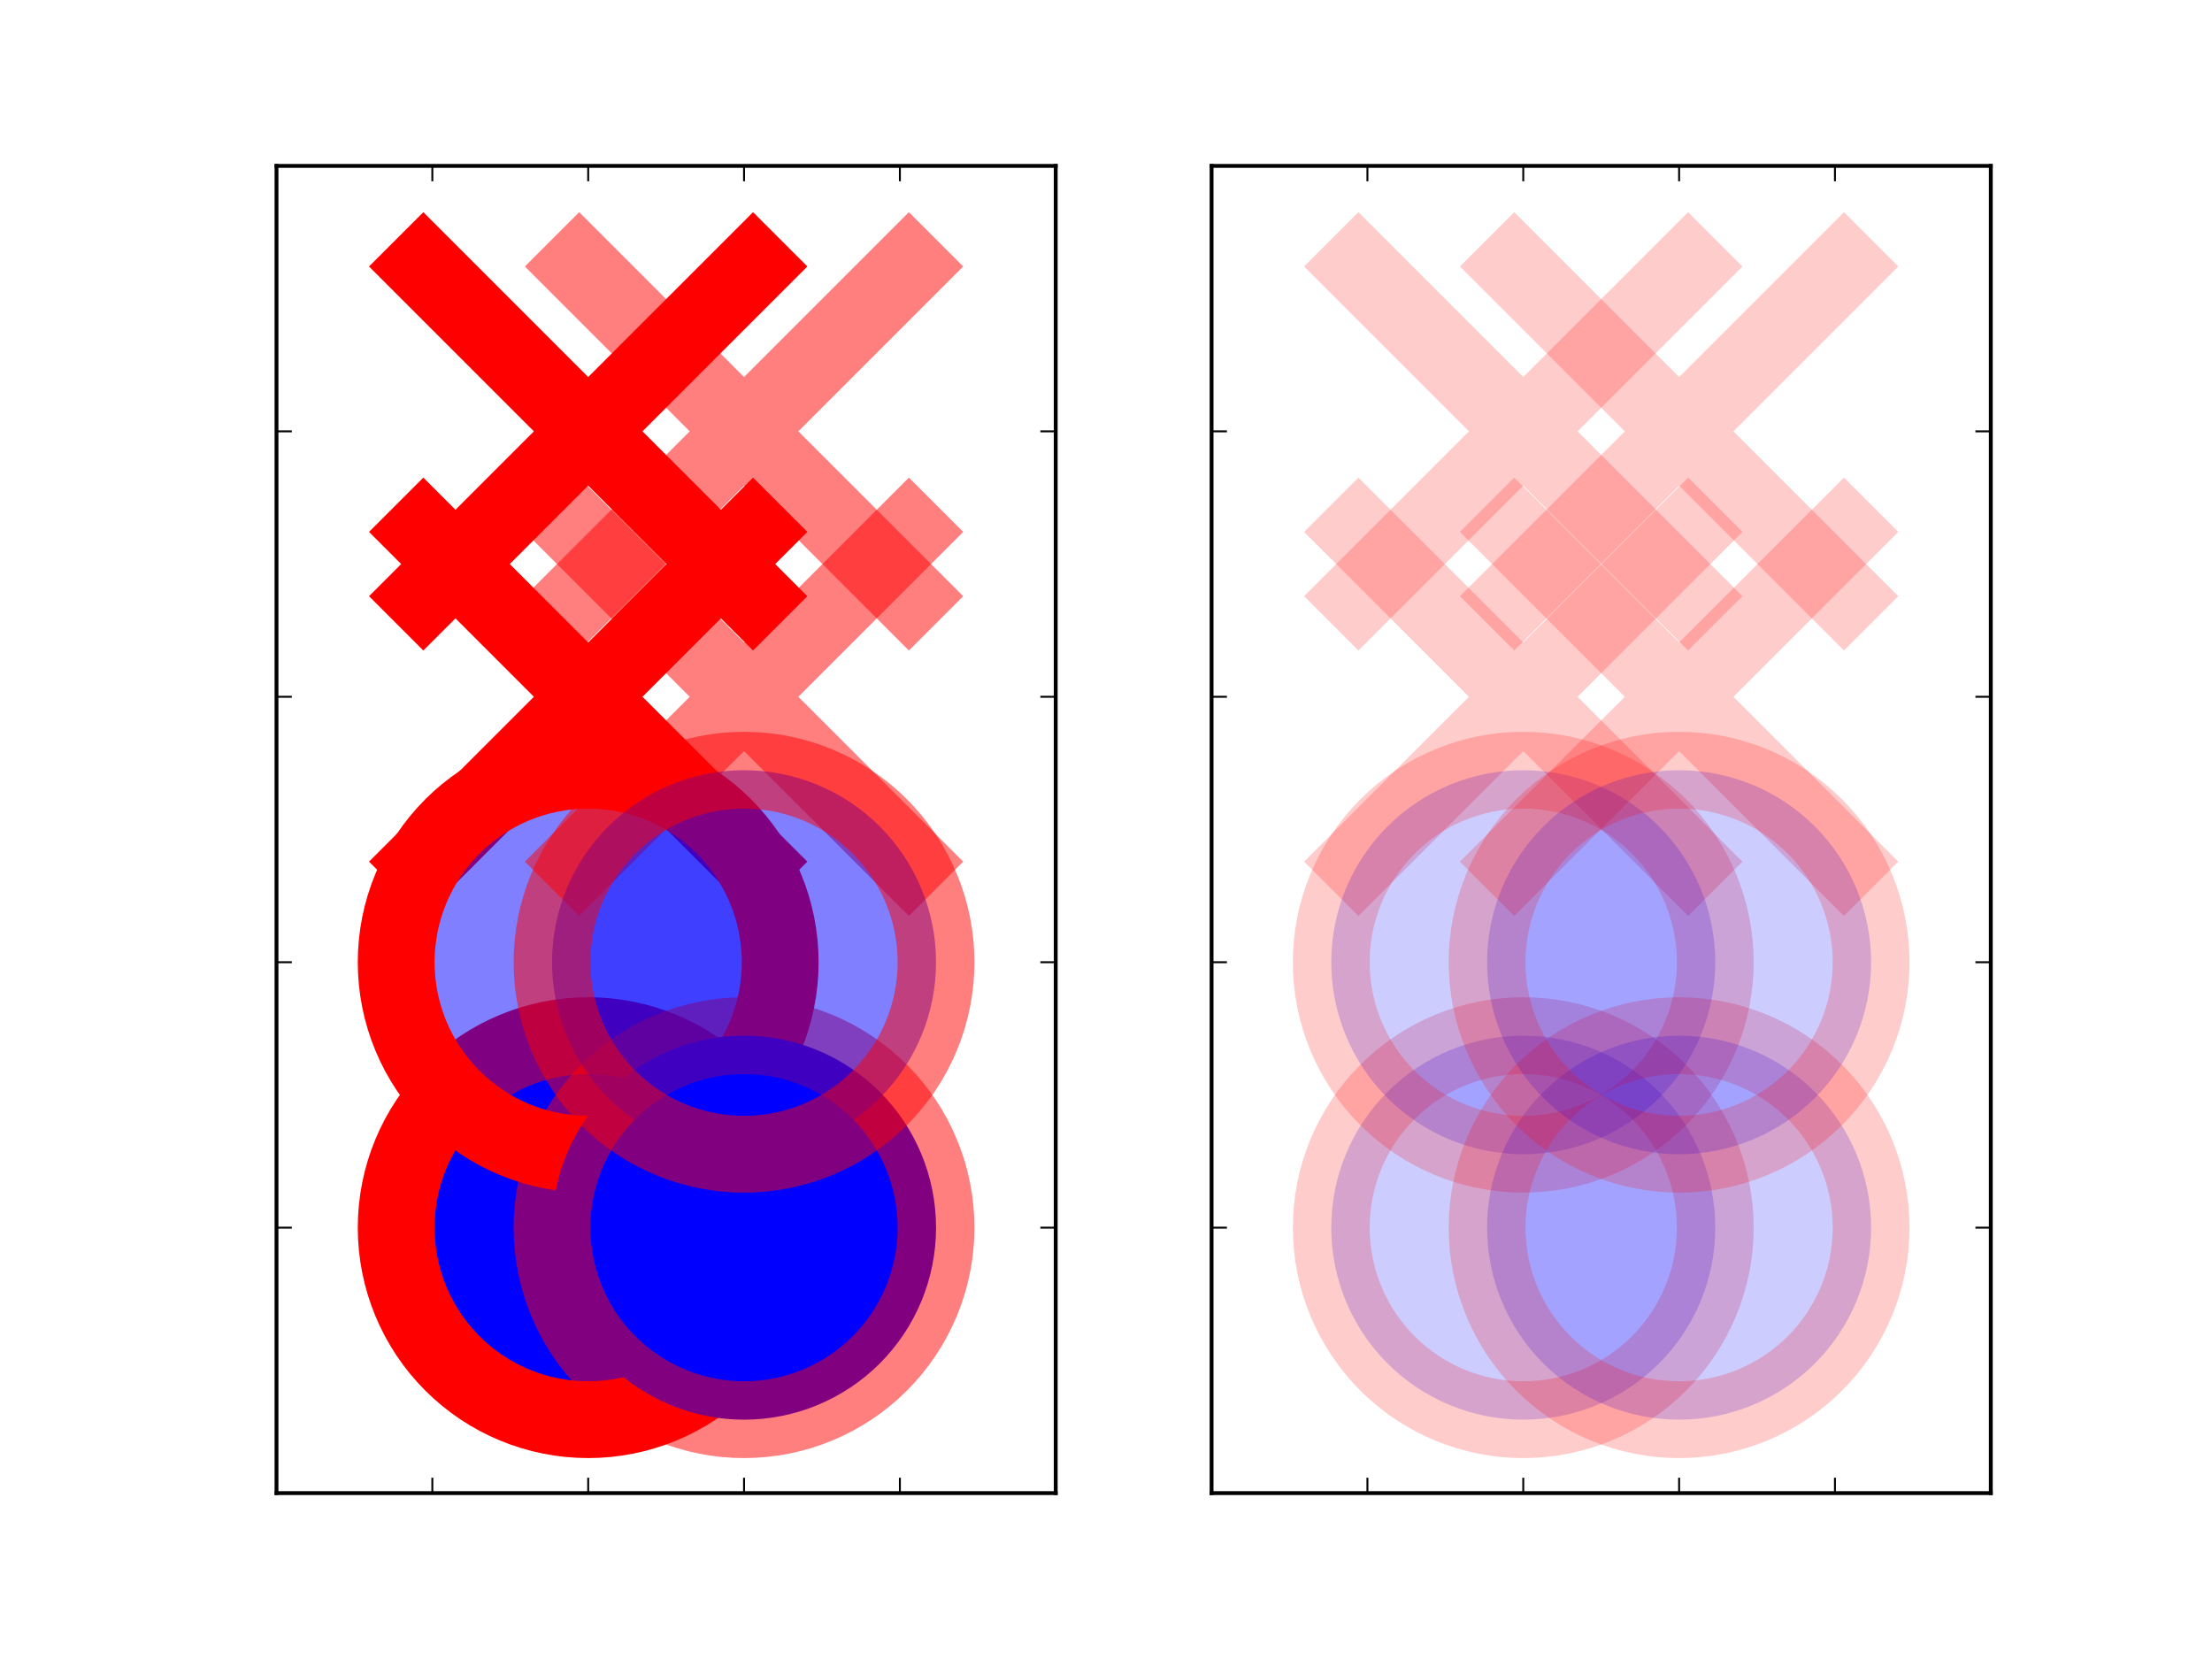
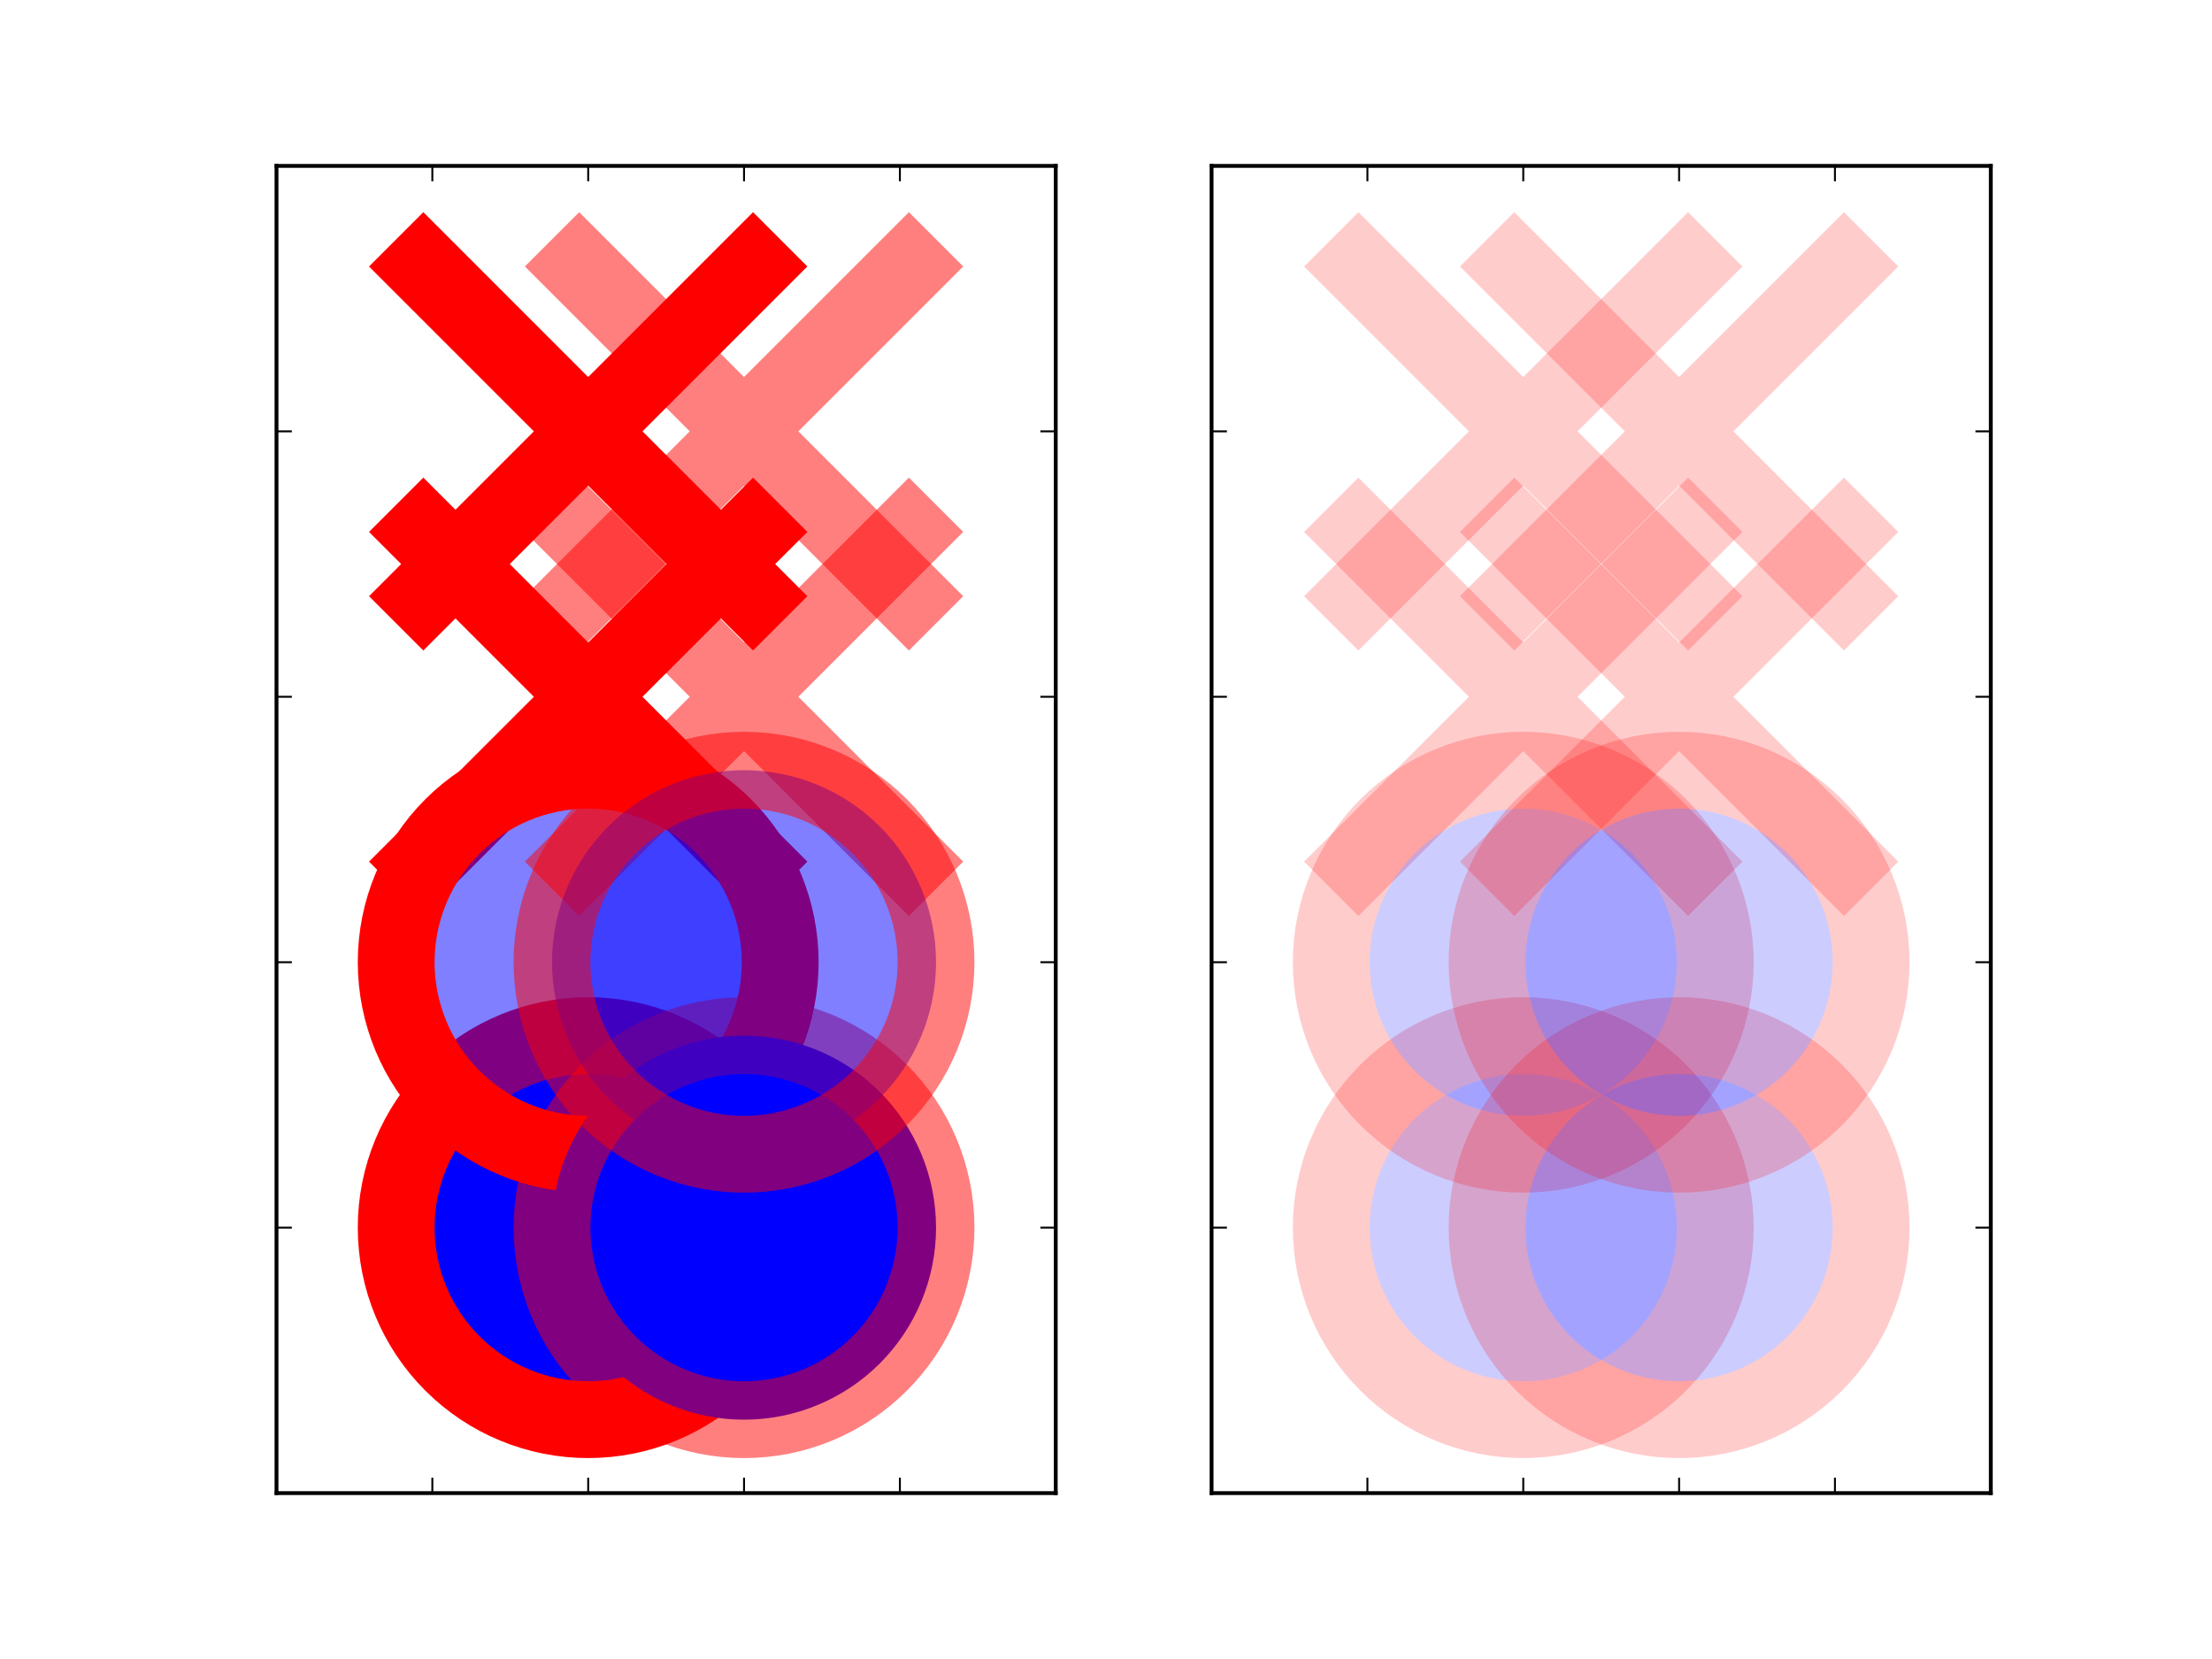
<svg xmlns="http://www.w3.org/2000/svg" xmlns:xlink="http://www.w3.org/1999/xlink" height="432pt" version="1.1" viewBox="0 0 576 432" width="576pt">
  <defs>
    <style type="text/css">
*{stroke-linecap:butt;stroke-linejoin:round;}
  </style>
  </defs>
  <g id="figure_1">
    <g id="patch_1">
      <path d="M 0 432  L 576 432  L 576 0  L 0 0  z " style="fill:#ffffff;" />
    </g>
    <g id="axes_1">
      <g id="patch_2">
        <path d="M 72 388.8  L 274.909 388.8  L 274.909 43.2  L 72 43.2  z " style="fill:#ffffff;" />
      </g>
      <g id="line2d_1">
        <defs>
-           <path d="M 0 50  C 13.26 50 25.979 44.732 35.355 35.355  C 44.732 25.979 50 13.26 50 0  C 50 -13.26 44.732 -25.979 35.355 -35.355  C 25.979 -44.732 13.26 -50 0 -50  C -13.26 -50 -25.979 -44.732 -35.355 -35.355  C -44.732 -25.979 -50 -13.26 -50 0  C -50 13.26 -44.732 25.979 -35.355 35.355  C -25.979 44.732 -13.26 50 0 50  z " id="m7cbc11aa1d" style="stroke:#ff0000;stroke-width:20;" />
-         </defs>
-         <g clip-path="url(#p0b51b03837)">
-           <use style="fill:#0000ff;stroke:#ff0000;stroke-width:20;" x="153.164" xlink:href="#m7cbc11aa1d" y="319.68" />
+           <path d="M 0 50  C 13.26 50 25.979 44.732 35.355 35.355  C 44.732 25.979 50 13.26 50 0  C 50 -13.26 44.732 -25.979 35.355 -35.355  C 25.979 -44.732 13.26 -50 0 -50  C -13.26 -50 -25.979 -44.732 -35.355 -35.355  C -44.732 -25.979 -50 -13.26 -50 0  C -50 13.26 -44.732 25.979 -35.355 35.355  C -25.979 44.732 -13.26 50 0 50  z " id="mb0fa3631e8" style="stroke:#ff0000;stroke-width:20;" />
+         </defs>
+         <g clip-path="url(#p35d9bb63fe)">
+           <use style="fill:#0000ff;stroke:#ff0000;stroke-width:20;" x="153.164" xlink:href="#mb0fa3631e8" y="319.68" />
        </g>
      </g>
      <g id="line2d_2">
        <defs>
-           <path d="M -50 50  L 50 -50  M -50 -50  L 50 50  " id="m2bb53bbd7a" style="stroke:#ff0000;stroke-width:20;" />
-         </defs>
-         <g clip-path="url(#p0b51b03837)">
-           <use style="fill:#008000;stroke:#ff0000;stroke-width:20;" x="153.164" xlink:href="#m2bb53bbd7a" y="181.44" />
+           <path d="M -50 50  L 50 -50  M -50 -50  L 50 50  " id="m5255e8aef7" style="stroke:#ff0000;stroke-width:20;" />
+         </defs>
+         <g clip-path="url(#p35d9bb63fe)">
+           <use style="fill:#008000;stroke:#ff0000;stroke-width:20;" x="153.164" xlink:href="#m5255e8aef7" y="181.44" />
        </g>
      </g>
      <g id="line2d_3">
        <defs>
-           <path d="M 0 50  C 13.26 50 25.979 44.732 35.355 35.355  C 44.732 25.979 50 13.26 50 0  C 50 -13.26 44.732 -25.979 35.355 -35.355  C 25.979 -44.732 13.26 -50 0 -50  C -13.26 -50 -25.979 -44.732 -35.355 -35.355  C -44.732 -25.979 -50 -13.26 -50 0  C -50 13.26 -44.732 25.979 -35.355 35.355  C -25.979 44.732 -13.26 50 0 50  z " id="m774356cf9a" style="stroke:#ff0000;stroke-width:20;" />
-         </defs>
-         <g clip-path="url(#p0b51b03837)">
-           <use style="fill:#0000ff;fill-opacity:0.5;stroke:#ff0000;stroke-width:20;" x="153.164" xlink:href="#m774356cf9a" y="250.56" />
+           <path d="M 0 50  C 13.26 50 25.979 44.732 35.355 35.355  C 44.732 25.979 50 13.26 50 0  C 50 -13.26 44.732 -25.979 35.355 -35.355  C 25.979 -44.732 13.26 -50 0 -50  C -13.26 -50 -25.979 -44.732 -35.355 -35.355  C -44.732 -25.979 -50 -13.26 -50 0  C -50 13.26 -44.732 25.979 -35.355 35.355  C -25.979 44.732 -13.26 50 0 50  z " id="me1f47d7cf6" style="stroke:#ff0000;stroke-width:20;" />
+         </defs>
+         <g clip-path="url(#p35d9bb63fe)">
+           <use style="fill:#0000ff;fill-opacity:0.5;stroke:#ff0000;stroke-width:20;" x="153.164" xlink:href="#me1f47d7cf6" y="250.56" />
        </g>
      </g>
      <g id="line2d_4">
        <defs>
-           <path d="M -50 50  L 50 -50  M -50 -50  L 50 50  " id="m081d77a145" style="stroke:#ff0000;stroke-width:20;" />
-         </defs>
-         <g clip-path="url(#p0b51b03837)">
-           <use style="fill:#00bfbf;stroke:#ff0000;stroke-width:20;" x="153.164" xlink:href="#m081d77a145" y="112.32" />
+           <path d="M -50 50  L 50 -50  M -50 -50  L 50 50  " id="m15e5501d3a" style="stroke:#ff0000;stroke-width:20;" />
+         </defs>
+         <g clip-path="url(#p35d9bb63fe)">
+           <use style="fill:#00bfbf;stroke:#ff0000;stroke-width:20;" x="153.164" xlink:href="#m15e5501d3a" y="112.32" />
        </g>
      </g>
      <g id="line2d_5">
        <defs>
-           <path d="M 0 50  C 13.26 50 25.979 44.732 35.355 35.355  C 44.732 25.979 50 13.26 50 0  C 50 -13.26 44.732 -25.979 35.355 -35.355  C 25.979 -44.732 13.26 -50 0 -50  C -13.26 -50 -25.979 -44.732 -35.355 -35.355  C -44.732 -25.979 -50 -13.26 -50 0  C -50 13.26 -44.732 25.979 -35.355 35.355  C -25.979 44.732 -13.26 50 0 50  z " id="mf98d41f430" style="stroke:#ff0000;stroke-opacity:0.5;stroke-width:20;" />
-         </defs>
-         <g clip-path="url(#p0b51b03837)">
-           <use style="fill:#0000ff;stroke:#ff0000;stroke-opacity:0.5;stroke-width:20;" x="193.745" xlink:href="#mf98d41f430" y="319.68" />
+           <path d="M 0 50  C 13.26 50 25.979 44.732 35.355 35.355  C 44.732 25.979 50 13.26 50 0  C 50 -13.26 44.732 -25.979 35.355 -35.355  C 25.979 -44.732 13.26 -50 0 -50  C -13.26 -50 -25.979 -44.732 -35.355 -35.355  C -44.732 -25.979 -50 -13.26 -50 0  C -50 13.26 -44.732 25.979 -35.355 35.355  C -25.979 44.732 -13.26 50 0 50  z " id="md637c91b3e" style="stroke:#ff0000;stroke-opacity:0.5;stroke-width:20;" />
+         </defs>
+         <g clip-path="url(#p35d9bb63fe)">
+           <use style="fill:#0000ff;stroke:#ff0000;stroke-opacity:0.5;stroke-width:20;" x="193.745" xlink:href="#md637c91b3e" y="319.68" />
        </g>
      </g>
      <g id="line2d_6">
        <defs>
-           <path d="M -50 50  L 50 -50  M -50 -50  L 50 50  " id="m1d398718ef" style="stroke:#ff0000;stroke-opacity:0.5;stroke-width:20;" />
-         </defs>
-         <g clip-path="url(#p0b51b03837)">
-           <use style="fill:#bfbf00;stroke:#ff0000;stroke-opacity:0.5;stroke-width:20;" x="193.745" xlink:href="#m1d398718ef" y="181.44" />
+           <path d="M -50 50  L 50 -50  M -50 -50  L 50 50  " id="m4da6bdd7bd" style="stroke:#ff0000;stroke-opacity:0.5;stroke-width:20;" />
+         </defs>
+         <g clip-path="url(#p35d9bb63fe)">
+           <use style="fill:#bfbf00;stroke:#ff0000;stroke-opacity:0.5;stroke-width:20;" x="193.745" xlink:href="#m4da6bdd7bd" y="181.44" />
        </g>
      </g>
      <g id="line2d_7">
        <defs>
-           <path d="M 0 50  C 13.26 50 25.979 44.732 35.355 35.355  C 44.732 25.979 50 13.26 50 0  C 50 -13.26 44.732 -25.979 35.355 -35.355  C 25.979 -44.732 13.26 -50 0 -50  C -13.26 -50 -25.979 -44.732 -35.355 -35.355  C -44.732 -25.979 -50 -13.26 -50 0  C -50 13.26 -44.732 25.979 -35.355 35.355  C -25.979 44.732 -13.26 50 0 50  z " id="m1b96511c70" style="stroke:#ff0000;stroke-opacity:0.5;stroke-width:20;" />
-         </defs>
-         <g clip-path="url(#p0b51b03837)">
-           <use style="fill:#0000ff;fill-opacity:0.5;stroke:#ff0000;stroke-opacity:0.5;stroke-width:20;" x="193.745" xlink:href="#m1b96511c70" y="250.56" />
+           <path d="M 0 50  C 13.26 50 25.979 44.732 35.355 35.355  C 44.732 25.979 50 13.26 50 0  C 50 -13.26 44.732 -25.979 35.355 -35.355  C 25.979 -44.732 13.26 -50 0 -50  C -13.26 -50 -25.979 -44.732 -35.355 -35.355  C -44.732 -25.979 -50 -13.26 -50 0  C -50 13.26 -44.732 25.979 -35.355 35.355  C -25.979 44.732 -13.26 50 0 50  z " id="mc360218c81" style="stroke:#ff0000;stroke-opacity:0.5;stroke-width:20;" />
+         </defs>
+         <g clip-path="url(#p35d9bb63fe)">
+           <use style="fill:#0000ff;fill-opacity:0.5;stroke:#ff0000;stroke-opacity:0.5;stroke-width:20;" x="193.745" xlink:href="#mc360218c81" y="250.56" />
        </g>
      </g>
      <g id="line2d_8">
        <defs>
-           <path d="M -50 50  L 50 -50  M -50 -50  L 50 50  " id="m4fe50dc6c8" style="stroke:#ff0000;stroke-opacity:0.5;stroke-width:20;" />
-         </defs>
-         <g clip-path="url(#p0b51b03837)">
-           <use style="fill:#0000ff;stroke:#ff0000;stroke-opacity:0.5;stroke-width:20;" x="193.745" xlink:href="#m4fe50dc6c8" y="112.32" />
+           <path d="M -50 50  L 50 -50  M -50 -50  L 50 50  " id="m06dcee4ca2" style="stroke:#ff0000;stroke-opacity:0.5;stroke-width:20;" />
+         </defs>
+         <g clip-path="url(#p35d9bb63fe)">
+           <use style="fill:#0000ff;stroke:#ff0000;stroke-opacity:0.5;stroke-width:20;" x="193.745" xlink:href="#m06dcee4ca2" y="112.32" />
        </g>
      </g>
      <g id="patch_3">
        <path d="M 72 388.8  L 72 43.2  " style="fill:none;stroke:#000000;stroke-linecap:square;stroke-linejoin:miter;" />
      </g>
      <g id="patch_4">
        <path d="M 274.909 388.8  L 274.909 43.2  " style="fill:none;stroke:#000000;stroke-linecap:square;stroke-linejoin:miter;" />
      </g>
      <g id="patch_5">
        <path d="M 72 388.8  L 274.909 388.8  " style="fill:none;stroke:#000000;stroke-linecap:square;stroke-linejoin:miter;" />
      </g>
      <g id="patch_6">
        <path d="M 72 43.2  L 274.909 43.2  " style="fill:none;stroke:#000000;stroke-linecap:square;stroke-linejoin:miter;" />
      </g>
      <g id="matplotlib.axis_1">
        <g id="xtick_1">
          <g id="line2d_9">
            <defs>
-               <path d="M 0 0  L 0 -4  " id="m368fc901b1" style="stroke:#000000;stroke-width:0.5;" />
+               <path d="M 0 0  L 0 -4  " id="me9c59b2c28" style="stroke:#000000;stroke-width:0.5;" />
            </defs>
            <g>
-               <use style="stroke:#000000;stroke-width:0.5;" x="72" xlink:href="#m368fc901b1" y="388.8" />
+               <use style="stroke:#000000;stroke-width:0.5;" x="72.0" xlink:href="#me9c59b2c28" y="388.8" />
            </g>
          </g>
          <g id="line2d_10">
            <defs>
-               <path d="M 0 0  L 0 4  " id="mc63e59a608" style="stroke:#000000;stroke-width:0.5;" />
+               <path d="M 0 0  L 0 4  " id="m707813f5a6" style="stroke:#000000;stroke-width:0.5;" />
            </defs>
            <g>
-               <use style="stroke:#000000;stroke-width:0.5;" x="72" xlink:href="#mc63e59a608" y="43.2" />
+               <use style="stroke:#000000;stroke-width:0.5;" x="72.0" xlink:href="#m707813f5a6" y="43.2" />
            </g>
          </g>
        </g>
        <g id="xtick_2">
          <g id="line2d_11">
            <g>
-               <use style="stroke:#000000;stroke-width:0.5;" x="112.582" xlink:href="#m368fc901b1" y="388.8" />
+               <use style="stroke:#000000;stroke-width:0.5;" x="112.582" xlink:href="#me9c59b2c28" y="388.8" />
            </g>
          </g>
          <g id="line2d_12">
            <g>
-               <use style="stroke:#000000;stroke-width:0.5;" x="112.582" xlink:href="#mc63e59a608" y="43.2" />
+               <use style="stroke:#000000;stroke-width:0.5;" x="112.582" xlink:href="#m707813f5a6" y="43.2" />
            </g>
          </g>
        </g>
        <g id="xtick_3">
          <g id="line2d_13">
            <g>
-               <use style="stroke:#000000;stroke-width:0.5;" x="153.164" xlink:href="#m368fc901b1" y="388.8" />
+               <use style="stroke:#000000;stroke-width:0.5;" x="153.164" xlink:href="#me9c59b2c28" y="388.8" />
            </g>
          </g>
          <g id="line2d_14">
            <g>
-               <use style="stroke:#000000;stroke-width:0.5;" x="153.164" xlink:href="#mc63e59a608" y="43.2" />
+               <use style="stroke:#000000;stroke-width:0.5;" x="153.164" xlink:href="#m707813f5a6" y="43.2" />
            </g>
          </g>
        </g>
        <g id="xtick_4">
          <g id="line2d_15">
            <g>
-               <use style="stroke:#000000;stroke-width:0.5;" x="193.745" xlink:href="#m368fc901b1" y="388.8" />
+               <use style="stroke:#000000;stroke-width:0.5;" x="193.745" xlink:href="#me9c59b2c28" y="388.8" />
            </g>
          </g>
          <g id="line2d_16">
            <g>
-               <use style="stroke:#000000;stroke-width:0.5;" x="193.745" xlink:href="#mc63e59a608" y="43.2" />
+               <use style="stroke:#000000;stroke-width:0.5;" x="193.745" xlink:href="#m707813f5a6" y="43.2" />
            </g>
          </g>
        </g>
        <g id="xtick_5">
          <g id="line2d_17">
            <g>
-               <use style="stroke:#000000;stroke-width:0.5;" x="234.327" xlink:href="#m368fc901b1" y="388.8" />
+               <use style="stroke:#000000;stroke-width:0.5;" x="234.327" xlink:href="#me9c59b2c28" y="388.8" />
            </g>
          </g>
          <g id="line2d_18">
            <g>
-               <use style="stroke:#000000;stroke-width:0.5;" x="234.327" xlink:href="#mc63e59a608" y="43.2" />
+               <use style="stroke:#000000;stroke-width:0.5;" x="234.327" xlink:href="#m707813f5a6" y="43.2" />
            </g>
          </g>
        </g>
        <g id="xtick_6">
          <g id="line2d_19">
            <g>
-               <use style="stroke:#000000;stroke-width:0.5;" x="274.909" xlink:href="#m368fc901b1" y="388.8" />
+               <use style="stroke:#000000;stroke-width:0.5;" x="274.909" xlink:href="#me9c59b2c28" y="388.8" />
            </g>
          </g>
          <g id="line2d_20">
            <g>
-               <use style="stroke:#000000;stroke-width:0.5;" x="274.909" xlink:href="#mc63e59a608" y="43.2" />
+               <use style="stroke:#000000;stroke-width:0.5;" x="274.909" xlink:href="#m707813f5a6" y="43.2" />
            </g>
          </g>
        </g>
      </g>
      <g id="matplotlib.axis_2">
        <g id="ytick_1">
          <g id="line2d_21">
            <defs>
-               <path d="M 0 0  L 4 0  " id="m556f96d829" style="stroke:#000000;stroke-width:0.5;" />
+               <path d="M 0 0  L 4 0  " id="me692734fbf" style="stroke:#000000;stroke-width:0.5;" />
            </defs>
            <g>
-               <use style="stroke:#000000;stroke-width:0.5;" x="72" xlink:href="#m556f96d829" y="388.8" />
+               <use style="stroke:#000000;stroke-width:0.5;" x="72.0" xlink:href="#me692734fbf" y="388.8" />
            </g>
          </g>
          <g id="line2d_22">
            <defs>
-               <path d="M 0 0  L -4 0  " id="m27e32ca04a" style="stroke:#000000;stroke-width:0.5;" />
+               <path d="M 0 0  L -4 0  " id="m37f7d4f755" style="stroke:#000000;stroke-width:0.5;" />
            </defs>
            <g>
-               <use style="stroke:#000000;stroke-width:0.5;" x="274.909" xlink:href="#m27e32ca04a" y="388.8" />
+               <use style="stroke:#000000;stroke-width:0.5;" x="274.909" xlink:href="#m37f7d4f755" y="388.8" />
            </g>
          </g>
        </g>
        <g id="ytick_2">
          <g id="line2d_23">
            <g>
-               <use style="stroke:#000000;stroke-width:0.5;" x="72" xlink:href="#m556f96d829" y="319.68" />
+               <use style="stroke:#000000;stroke-width:0.5;" x="72.0" xlink:href="#me692734fbf" y="319.68" />
            </g>
          </g>
          <g id="line2d_24">
            <g>
-               <use style="stroke:#000000;stroke-width:0.5;" x="274.909" xlink:href="#m27e32ca04a" y="319.68" />
+               <use style="stroke:#000000;stroke-width:0.5;" x="274.909" xlink:href="#m37f7d4f755" y="319.68" />
            </g>
          </g>
        </g>
        <g id="ytick_3">
          <g id="line2d_25">
            <g>
-               <use style="stroke:#000000;stroke-width:0.5;" x="72" xlink:href="#m556f96d829" y="250.56" />
+               <use style="stroke:#000000;stroke-width:0.5;" x="72.0" xlink:href="#me692734fbf" y="250.56" />
            </g>
          </g>
          <g id="line2d_26">
            <g>
-               <use style="stroke:#000000;stroke-width:0.5;" x="274.909" xlink:href="#m27e32ca04a" y="250.56" />
+               <use style="stroke:#000000;stroke-width:0.5;" x="274.909" xlink:href="#m37f7d4f755" y="250.56" />
            </g>
          </g>
        </g>
        <g id="ytick_4">
          <g id="line2d_27">
            <g>
-               <use style="stroke:#000000;stroke-width:0.5;" x="72" xlink:href="#m556f96d829" y="181.44" />
+               <use style="stroke:#000000;stroke-width:0.5;" x="72.0" xlink:href="#me692734fbf" y="181.44" />
            </g>
          </g>
          <g id="line2d_28">
            <g>
-               <use style="stroke:#000000;stroke-width:0.5;" x="274.909" xlink:href="#m27e32ca04a" y="181.44" />
+               <use style="stroke:#000000;stroke-width:0.5;" x="274.909" xlink:href="#m37f7d4f755" y="181.44" />
            </g>
          </g>
        </g>
        <g id="ytick_5">
          <g id="line2d_29">
            <g>
-               <use style="stroke:#000000;stroke-width:0.5;" x="72" xlink:href="#m556f96d829" y="112.32" />
+               <use style="stroke:#000000;stroke-width:0.5;" x="72.0" xlink:href="#me692734fbf" y="112.32" />
            </g>
          </g>
          <g id="line2d_30">
            <g>
-               <use style="stroke:#000000;stroke-width:0.5;" x="274.909" xlink:href="#m27e32ca04a" y="112.32" />
+               <use style="stroke:#000000;stroke-width:0.5;" x="274.909" xlink:href="#m37f7d4f755" y="112.32" />
            </g>
          </g>
        </g>
        <g id="ytick_6">
          <g id="line2d_31">
            <g>
-               <use style="stroke:#000000;stroke-width:0.5;" x="72" xlink:href="#m556f96d829" y="43.2" />
+               <use style="stroke:#000000;stroke-width:0.5;" x="72.0" xlink:href="#me692734fbf" y="43.2" />
            </g>
          </g>
          <g id="line2d_32">
            <g>
-               <use style="stroke:#000000;stroke-width:0.5;" x="274.909" xlink:href="#m27e32ca04a" y="43.2" />
+               <use style="stroke:#000000;stroke-width:0.5;" x="274.909" xlink:href="#m37f7d4f755" y="43.2" />
            </g>
          </g>
        </g>
      </g>
    </g>
    <g id="axes_2">
      <g id="patch_7">
        <path d="M 315.491 388.8  L 518.4 388.8  L 518.4 43.2  L 315.491 43.2  z " style="fill:#ffffff;" />
      </g>
      <g id="line2d_33">
        <defs>
-           <path d="M 0 50  C 13.26 50 25.979 44.732 35.355 35.355  C 44.732 25.979 50 13.26 50 0  C 50 -13.26 44.732 -25.979 35.355 -35.355  C 25.979 -44.732 13.26 -50 0 -50  C -13.26 -50 -25.979 -44.732 -35.355 -35.355  C -44.732 -25.979 -50 -13.26 -50 0  C -50 13.26 -44.732 25.979 -35.355 35.355  C -25.979 44.732 -13.26 50 0 50  z " id="maf4b7325aa" style="stroke:#ff0000;stroke-opacity:0.2;stroke-width:20;" />
-         </defs>
-         <g clip-path="url(#p593ddd15da)">
-           <use style="fill:#0000ff;fill-opacity:0.2;stroke:#ff0000;stroke-opacity:0.2;stroke-width:20;" x="396.655" xlink:href="#maf4b7325aa" y="319.68" />
+           <path d="M 0 50  C 13.26 50 25.979 44.732 35.355 35.355  C 44.732 25.979 50 13.26 50 0  C 50 -13.26 44.732 -25.979 35.355 -35.355  C 25.979 -44.732 13.26 -50 0 -50  C -13.26 -50 -25.979 -44.732 -35.355 -35.355  C -44.732 -25.979 -50 -13.26 -50 0  C -50 13.26 -44.732 25.979 -35.355 35.355  C -25.979 44.732 -13.26 50 0 50  z " id="m258ee76e10" style="stroke:#ff0000;stroke-width:20;" />
+         </defs>
+         <g clip-path="url(#pf6814bf019)">
+           <use style="fill:#0000ff;opacity:0.2;stroke:#ff0000;stroke-width:20;" x="396.655" xlink:href="#m258ee76e10" y="319.68" />
        </g>
      </g>
      <g id="line2d_34">
        <defs>
-           <path d="M -50 50  L 50 -50  M -50 -50  L 50 50  " id="m7002b850de" style="stroke:#ff0000;stroke-opacity:0.2;stroke-width:20;" />
-         </defs>
-         <g clip-path="url(#p593ddd15da)">
-           <use style="fill:#008000;fill-opacity:0.2;stroke:#ff0000;stroke-opacity:0.2;stroke-width:20;" x="396.655" xlink:href="#m7002b850de" y="181.44" />
+           <path d="M -50 50  L 50 -50  M -50 -50  L 50 50  " id="m4cae70e294" style="stroke:#ff0000;stroke-width:20;" />
+         </defs>
+         <g clip-path="url(#pf6814bf019)">
+           <use style="fill:#008000;opacity:0.2;stroke:#ff0000;stroke-width:20;" x="396.655" xlink:href="#m4cae70e294" y="181.44" />
        </g>
      </g>
      <g id="line2d_35">
-         <g clip-path="url(#p593ddd15da)">
-           <use style="fill:#0000ff;fill-opacity:0.2;stroke:#ff0000;stroke-opacity:0.2;stroke-width:20;" x="396.655" xlink:href="#maf4b7325aa" y="250.56" />
+         <g clip-path="url(#pf6814bf019)">
+           <use style="fill:#0000ff;opacity:0.2;stroke:#ff0000;stroke-width:20;" x="396.655" xlink:href="#m258ee76e10" y="250.56" />
        </g>
      </g>
      <g id="line2d_36">
        <defs>
-           <path d="M -50 50  L 50 -50  M -50 -50  L 50 50  " id="maf7b03c9e5" style="stroke:#ff0000;stroke-opacity:0.2;stroke-width:20;" />
-         </defs>
-         <g clip-path="url(#p593ddd15da)">
-           <use style="fill:#00bfbf;fill-opacity:0.2;stroke:#ff0000;stroke-opacity:0.2;stroke-width:20;" x="396.655" xlink:href="#maf7b03c9e5" y="112.32" />
+           <path d="M -50 50  L 50 -50  M -50 -50  L 50 50  " id="m105f2a95b9" style="stroke:#ff0000;stroke-width:20;" />
+         </defs>
+         <g clip-path="url(#pf6814bf019)">
+           <use style="fill:#00bfbf;opacity:0.2;stroke:#ff0000;stroke-width:20;" x="396.655" xlink:href="#m105f2a95b9" y="112.32" />
        </g>
      </g>
      <g id="line2d_37">
-         <g clip-path="url(#p593ddd15da)">
-           <use style="fill:#0000ff;fill-opacity:0.2;stroke:#ff0000;stroke-opacity:0.2;stroke-width:20;" x="437.236" xlink:href="#maf4b7325aa" y="319.68" />
+         <g clip-path="url(#pf6814bf019)">
+           <use style="fill:#0000ff;opacity:0.2;stroke:#ff0000;stroke-width:20;" x="437.236" xlink:href="#m258ee76e10" y="319.68" />
        </g>
      </g>
      <g id="line2d_38">
        <defs>
-           <path d="M -50 50  L 50 -50  M -50 -50  L 50 50  " id="m454cbe1679" style="stroke:#ff0000;stroke-opacity:0.2;stroke-width:20;" />
-         </defs>
-         <g clip-path="url(#p593ddd15da)">
-           <use style="fill:#bfbf00;fill-opacity:0.2;stroke:#ff0000;stroke-opacity:0.2;stroke-width:20;" x="437.236" xlink:href="#m454cbe1679" y="181.44" />
+           <path d="M -50 50  L 50 -50  M -50 -50  L 50 50  " id="mfa5c6e318e" style="stroke:#ff0000;stroke-width:20;" />
+         </defs>
+         <g clip-path="url(#pf6814bf019)">
+           <use style="fill:#bfbf00;opacity:0.2;stroke:#ff0000;stroke-width:20;" x="437.236" xlink:href="#mfa5c6e318e" y="181.44" />
        </g>
      </g>
      <g id="line2d_39">
-         <g clip-path="url(#p593ddd15da)">
-           <use style="fill:#0000ff;fill-opacity:0.2;stroke:#ff0000;stroke-opacity:0.2;stroke-width:20;" x="437.236" xlink:href="#maf4b7325aa" y="250.56" />
+         <g clip-path="url(#pf6814bf019)">
+           <use style="fill:#0000ff;opacity:0.2;stroke:#ff0000;stroke-width:20;" x="437.236" xlink:href="#m258ee76e10" y="250.56" />
        </g>
      </g>
      <g id="line2d_40">
        <defs>
-           <path d="M -50 50  L 50 -50  M -50 -50  L 50 50  " id="m7f6b33c891" style="stroke:#ff0000;stroke-opacity:0.2;stroke-width:20;" />
-         </defs>
-         <g clip-path="url(#p593ddd15da)">
-           <use style="fill:#0000ff;fill-opacity:0.2;stroke:#ff0000;stroke-opacity:0.2;stroke-width:20;" x="437.236" xlink:href="#m7f6b33c891" y="112.32" />
+           <path d="M -50 50  L 50 -50  M -50 -50  L 50 50  " id="mfed096623b" style="stroke:#ff0000;stroke-width:20;" />
+         </defs>
+         <g clip-path="url(#pf6814bf019)">
+           <use style="fill:#0000ff;opacity:0.2;stroke:#ff0000;stroke-width:20;" x="437.236" xlink:href="#mfed096623b" y="112.32" />
        </g>
      </g>
      <g id="patch_8">
        <path d="M 315.491 388.8  L 315.491 43.2  " style="fill:none;stroke:#000000;stroke-linecap:square;stroke-linejoin:miter;" />
      </g>
      <g id="patch_9">
        <path d="M 518.4 388.8  L 518.4 43.2  " style="fill:none;stroke:#000000;stroke-linecap:square;stroke-linejoin:miter;" />
      </g>
      <g id="patch_10">
        <path d="M 315.491 388.8  L 518.4 388.8  " style="fill:none;stroke:#000000;stroke-linecap:square;stroke-linejoin:miter;" />
      </g>
      <g id="patch_11">
        <path d="M 315.491 43.2  L 518.4 43.2  " style="fill:none;stroke:#000000;stroke-linecap:square;stroke-linejoin:miter;" />
      </g>
      <g id="matplotlib.axis_3">
        <g id="xtick_7">
          <g id="line2d_41">
            <g>
-               <use style="stroke:#000000;stroke-width:0.5;" x="315.491" xlink:href="#m368fc901b1" y="388.8" />
+               <use style="stroke:#000000;stroke-width:0.5;" x="315.491" xlink:href="#me9c59b2c28" y="388.8" />
            </g>
          </g>
          <g id="line2d_42">
            <g>
-               <use style="stroke:#000000;stroke-width:0.5;" x="315.491" xlink:href="#mc63e59a608" y="43.2" />
+               <use style="stroke:#000000;stroke-width:0.5;" x="315.491" xlink:href="#m707813f5a6" y="43.2" />
            </g>
          </g>
        </g>
        <g id="xtick_8">
          <g id="line2d_43">
            <g>
-               <use style="stroke:#000000;stroke-width:0.5;" x="356.073" xlink:href="#m368fc901b1" y="388.8" />
+               <use style="stroke:#000000;stroke-width:0.5;" x="356.073" xlink:href="#me9c59b2c28" y="388.8" />
            </g>
          </g>
          <g id="line2d_44">
            <g>
-               <use style="stroke:#000000;stroke-width:0.5;" x="356.073" xlink:href="#mc63e59a608" y="43.2" />
+               <use style="stroke:#000000;stroke-width:0.5;" x="356.073" xlink:href="#m707813f5a6" y="43.2" />
            </g>
          </g>
        </g>
        <g id="xtick_9">
          <g id="line2d_45">
            <g>
-               <use style="stroke:#000000;stroke-width:0.5;" x="396.655" xlink:href="#m368fc901b1" y="388.8" />
+               <use style="stroke:#000000;stroke-width:0.5;" x="396.655" xlink:href="#me9c59b2c28" y="388.8" />
            </g>
          </g>
          <g id="line2d_46">
            <g>
-               <use style="stroke:#000000;stroke-width:0.5;" x="396.655" xlink:href="#mc63e59a608" y="43.2" />
+               <use style="stroke:#000000;stroke-width:0.5;" x="396.655" xlink:href="#m707813f5a6" y="43.2" />
            </g>
          </g>
        </g>
        <g id="xtick_10">
          <g id="line2d_47">
            <g>
-               <use style="stroke:#000000;stroke-width:0.5;" x="437.236" xlink:href="#m368fc901b1" y="388.8" />
+               <use style="stroke:#000000;stroke-width:0.5;" x="437.236" xlink:href="#me9c59b2c28" y="388.8" />
            </g>
          </g>
          <g id="line2d_48">
            <g>
-               <use style="stroke:#000000;stroke-width:0.5;" x="437.236" xlink:href="#mc63e59a608" y="43.2" />
+               <use style="stroke:#000000;stroke-width:0.5;" x="437.236" xlink:href="#m707813f5a6" y="43.2" />
            </g>
          </g>
        </g>
        <g id="xtick_11">
          <g id="line2d_49">
            <g>
-               <use style="stroke:#000000;stroke-width:0.5;" x="477.818" xlink:href="#m368fc901b1" y="388.8" />
+               <use style="stroke:#000000;stroke-width:0.5;" x="477.818" xlink:href="#me9c59b2c28" y="388.8" />
            </g>
          </g>
          <g id="line2d_50">
            <g>
-               <use style="stroke:#000000;stroke-width:0.5;" x="477.818" xlink:href="#mc63e59a608" y="43.2" />
+               <use style="stroke:#000000;stroke-width:0.5;" x="477.818" xlink:href="#m707813f5a6" y="43.2" />
            </g>
          </g>
        </g>
        <g id="xtick_12">
          <g id="line2d_51">
            <g>
-               <use style="stroke:#000000;stroke-width:0.5;" x="518.4" xlink:href="#m368fc901b1" y="388.8" />
+               <use style="stroke:#000000;stroke-width:0.5;" x="518.4" xlink:href="#me9c59b2c28" y="388.8" />
            </g>
          </g>
          <g id="line2d_52">
            <g>
-               <use style="stroke:#000000;stroke-width:0.5;" x="518.4" xlink:href="#mc63e59a608" y="43.2" />
+               <use style="stroke:#000000;stroke-width:0.5;" x="518.4" xlink:href="#m707813f5a6" y="43.2" />
            </g>
          </g>
        </g>
      </g>
      <g id="matplotlib.axis_4">
        <g id="ytick_7">
          <g id="line2d_53">
            <g>
-               <use style="stroke:#000000;stroke-width:0.5;" x="315.491" xlink:href="#m556f96d829" y="388.8" />
+               <use style="stroke:#000000;stroke-width:0.5;" x="315.491" xlink:href="#me692734fbf" y="388.8" />
            </g>
          </g>
          <g id="line2d_54">
            <g>
-               <use style="stroke:#000000;stroke-width:0.5;" x="518.4" xlink:href="#m27e32ca04a" y="388.8" />
+               <use style="stroke:#000000;stroke-width:0.5;" x="518.4" xlink:href="#m37f7d4f755" y="388.8" />
            </g>
          </g>
        </g>
        <g id="ytick_8">
          <g id="line2d_55">
            <g>
-               <use style="stroke:#000000;stroke-width:0.5;" x="315.491" xlink:href="#m556f96d829" y="319.68" />
+               <use style="stroke:#000000;stroke-width:0.5;" x="315.491" xlink:href="#me692734fbf" y="319.68" />
            </g>
          </g>
          <g id="line2d_56">
            <g>
-               <use style="stroke:#000000;stroke-width:0.5;" x="518.4" xlink:href="#m27e32ca04a" y="319.68" />
+               <use style="stroke:#000000;stroke-width:0.5;" x="518.4" xlink:href="#m37f7d4f755" y="319.68" />
            </g>
          </g>
        </g>
        <g id="ytick_9">
          <g id="line2d_57">
            <g>
-               <use style="stroke:#000000;stroke-width:0.5;" x="315.491" xlink:href="#m556f96d829" y="250.56" />
+               <use style="stroke:#000000;stroke-width:0.5;" x="315.491" xlink:href="#me692734fbf" y="250.56" />
            </g>
          </g>
          <g id="line2d_58">
            <g>
-               <use style="stroke:#000000;stroke-width:0.5;" x="518.4" xlink:href="#m27e32ca04a" y="250.56" />
+               <use style="stroke:#000000;stroke-width:0.5;" x="518.4" xlink:href="#m37f7d4f755" y="250.56" />
            </g>
          </g>
        </g>
        <g id="ytick_10">
          <g id="line2d_59">
            <g>
-               <use style="stroke:#000000;stroke-width:0.5;" x="315.491" xlink:href="#m556f96d829" y="181.44" />
+               <use style="stroke:#000000;stroke-width:0.5;" x="315.491" xlink:href="#me692734fbf" y="181.44" />
            </g>
          </g>
          <g id="line2d_60">
            <g>
-               <use style="stroke:#000000;stroke-width:0.5;" x="518.4" xlink:href="#m27e32ca04a" y="181.44" />
+               <use style="stroke:#000000;stroke-width:0.5;" x="518.4" xlink:href="#m37f7d4f755" y="181.44" />
            </g>
          </g>
        </g>
        <g id="ytick_11">
          <g id="line2d_61">
            <g>
-               <use style="stroke:#000000;stroke-width:0.5;" x="315.491" xlink:href="#m556f96d829" y="112.32" />
+               <use style="stroke:#000000;stroke-width:0.5;" x="315.491" xlink:href="#me692734fbf" y="112.32" />
            </g>
          </g>
          <g id="line2d_62">
            <g>
-               <use style="stroke:#000000;stroke-width:0.5;" x="518.4" xlink:href="#m27e32ca04a" y="112.32" />
+               <use style="stroke:#000000;stroke-width:0.5;" x="518.4" xlink:href="#m37f7d4f755" y="112.32" />
            </g>
          </g>
        </g>
        <g id="ytick_12">
          <g id="line2d_63">
            <g>
-               <use style="stroke:#000000;stroke-width:0.5;" x="315.491" xlink:href="#m556f96d829" y="43.2" />
+               <use style="stroke:#000000;stroke-width:0.5;" x="315.491" xlink:href="#me692734fbf" y="43.2" />
            </g>
          </g>
          <g id="line2d_64">
            <g>
-               <use style="stroke:#000000;stroke-width:0.5;" x="518.4" xlink:href="#m27e32ca04a" y="43.2" />
+               <use style="stroke:#000000;stroke-width:0.5;" x="518.4" xlink:href="#m37f7d4f755" y="43.2" />
            </g>
          </g>
        </g>
      </g>
    </g>
  </g>
  <defs>
-     <clipPath id="p0b51b03837">
-       <rect height="345.6" width="202.909" x="72" y="43.2" />
+     <clipPath id="p35d9bb63fe">
+       <rect height="345.6" width="202.909" x="72.0" y="43.2" />
    </clipPath>
-     <clipPath id="p593ddd15da">
+     <clipPath id="pf6814bf019">
      <rect height="345.6" width="202.909" x="315.491" y="43.2" />
    </clipPath>
  </defs>
</svg>
